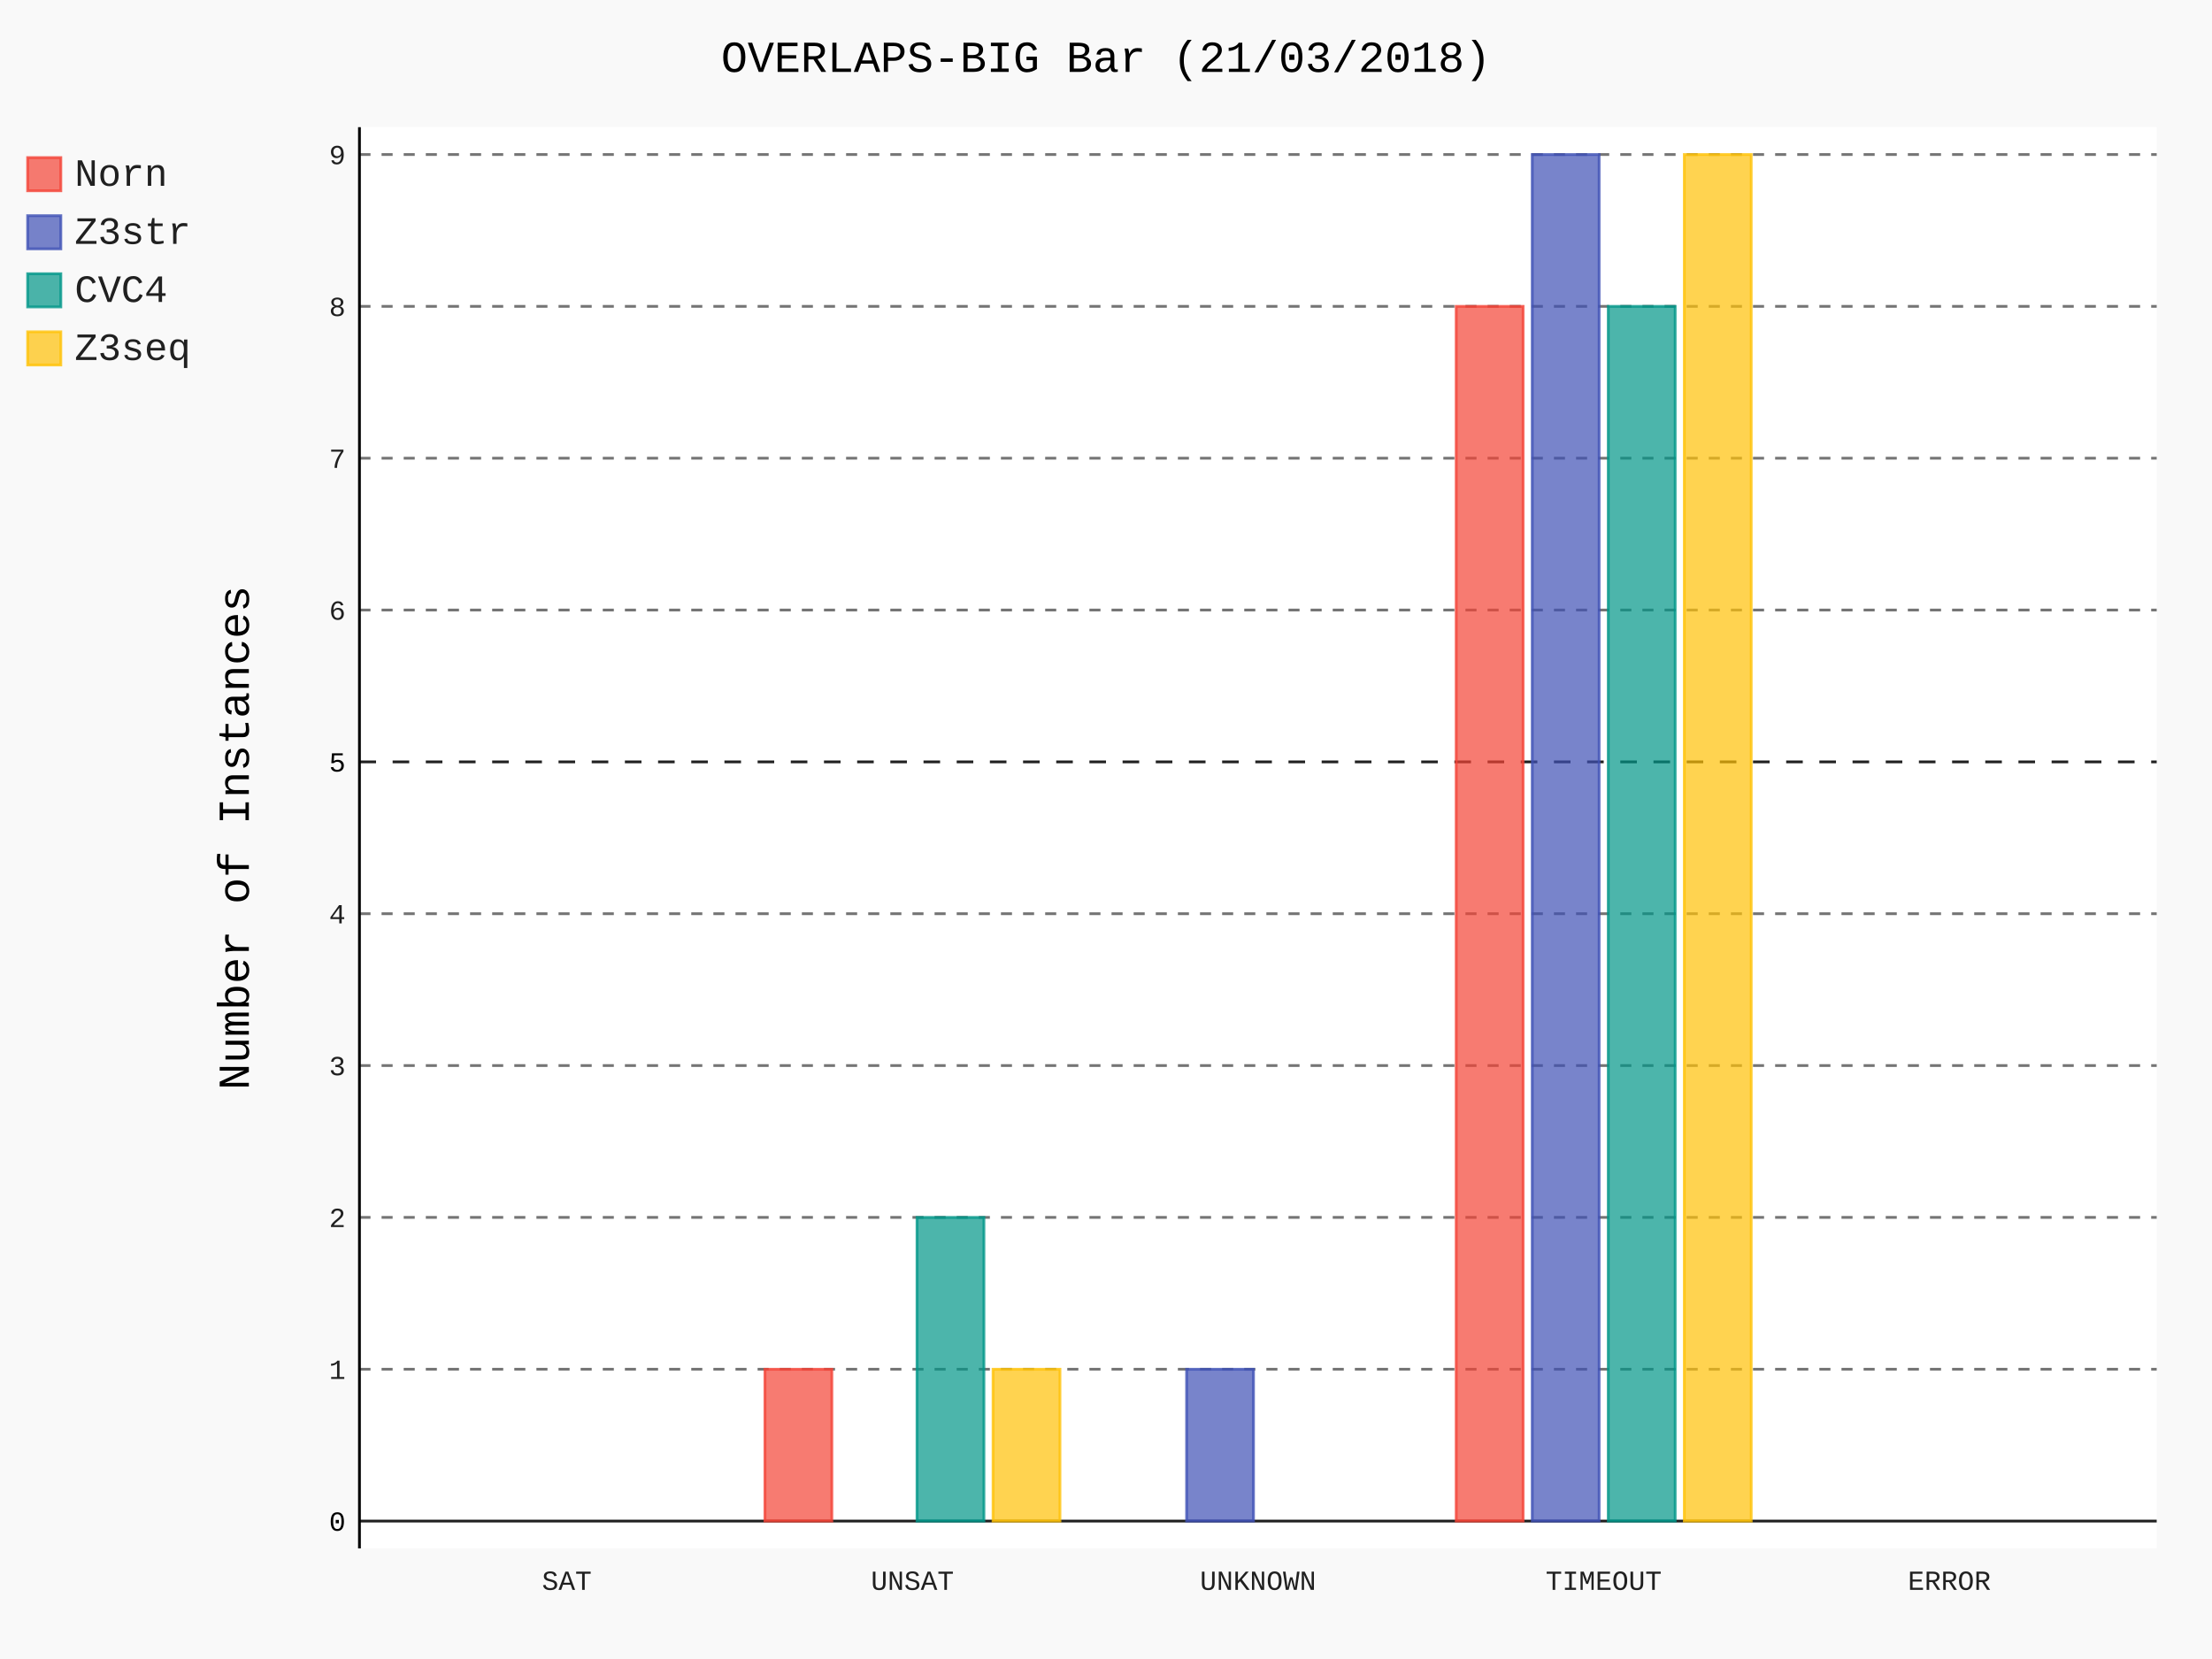
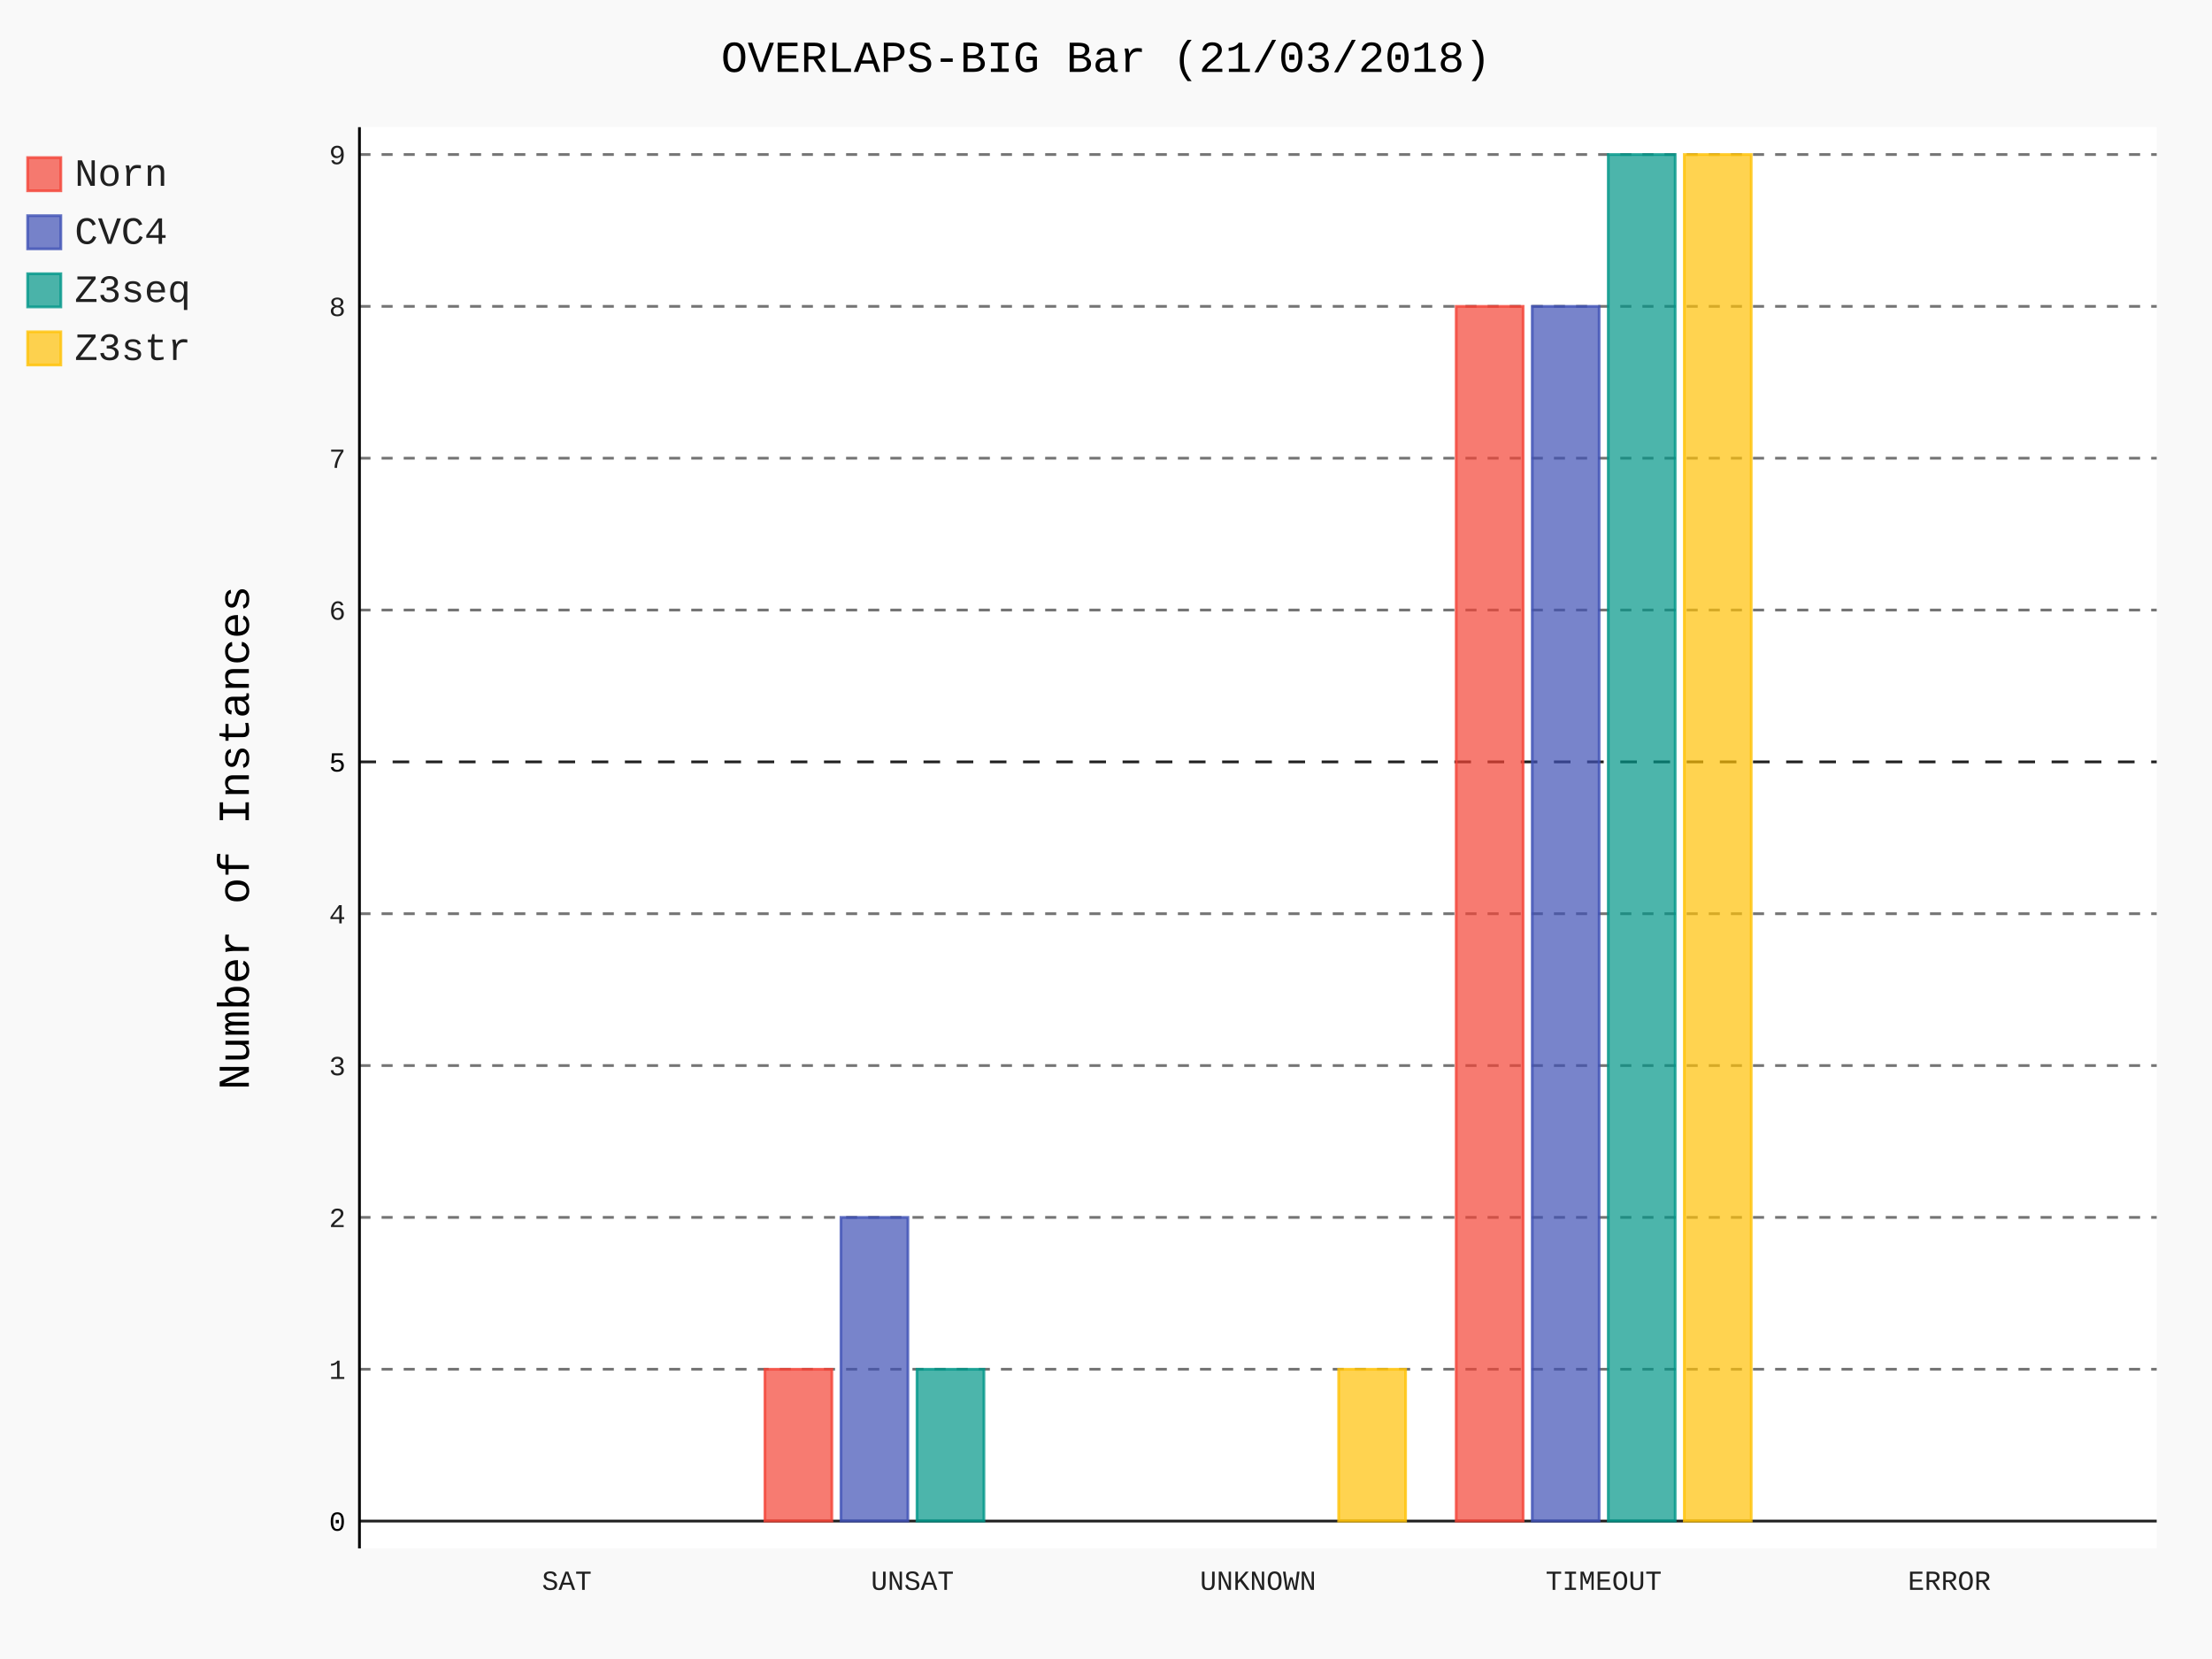
- <svg xmlns="http://www.w3.org/2000/svg" id="chart-b4fc7be3-95be-4db5-832b-5d155f554cd6" class="pygal-chart" viewBox="0 0 800 600">
+ <svg xmlns="http://www.w3.org/2000/svg" id="chart-c407a910-cbdc-4621-a8db-606b35103c0f" class="pygal-chart" viewBox="0 0 800 600">
  <defs>
-     <style type="text/css">#chart-b4fc7be3-95be-4db5-832b-5d155f554cd6{-webkit-user-select:none;-webkit-font-smoothing:antialiased;font-family:Consolas,"Liberation Mono",Menlo,Courier,monospace}#chart-b4fc7be3-95be-4db5-832b-5d155f554cd6 .title{font-family:Consolas,"Liberation Mono",Menlo,Courier,monospace;font-size:16px}#chart-b4fc7be3-95be-4db5-832b-5d155f554cd6 .legends .legend text{font-family:Consolas,"Liberation Mono",Menlo,Courier,monospace;font-size:14px}#chart-b4fc7be3-95be-4db5-832b-5d155f554cd6 .axis text{font-family:Consolas,"Liberation Mono",Menlo,Courier,monospace;font-size:10px}#chart-b4fc7be3-95be-4db5-832b-5d155f554cd6 .axis text.major{font-family:Consolas,"Liberation Mono",Menlo,Courier,monospace;font-size:10px}#chart-b4fc7be3-95be-4db5-832b-5d155f554cd6 .text-overlay text.value{font-family:Consolas,"Liberation Mono",Menlo,Courier,monospace;font-size:16px}#chart-b4fc7be3-95be-4db5-832b-5d155f554cd6 .text-overlay text.label{font-family:Consolas,"Liberation Mono",Menlo,Courier,monospace;font-size:10px}#chart-b4fc7be3-95be-4db5-832b-5d155f554cd6 .tooltip{font-family:Consolas,"Liberation Mono",Menlo,Courier,monospace;font-size:14px}#chart-b4fc7be3-95be-4db5-832b-5d155f554cd6 text.no_data{font-family:Consolas,"Liberation Mono",Menlo,Courier,monospace;font-size:64px}
- #chart-b4fc7be3-95be-4db5-832b-5d155f554cd6{background-color:rgba(249,249,249,1)}#chart-b4fc7be3-95be-4db5-832b-5d155f554cd6 path,#chart-b4fc7be3-95be-4db5-832b-5d155f554cd6 line,#chart-b4fc7be3-95be-4db5-832b-5d155f554cd6 rect,#chart-b4fc7be3-95be-4db5-832b-5d155f554cd6 circle{-webkit-transition:150ms;-moz-transition:150ms;transition:150ms}#chart-b4fc7be3-95be-4db5-832b-5d155f554cd6 .graph &gt; .background{fill:rgba(249,249,249,1)}#chart-b4fc7be3-95be-4db5-832b-5d155f554cd6 .plot &gt; .background{fill:rgba(255,255,255,1)}#chart-b4fc7be3-95be-4db5-832b-5d155f554cd6 .graph{fill:rgba(0,0,0,.87)}#chart-b4fc7be3-95be-4db5-832b-5d155f554cd6 text.no_data{fill:rgba(0,0,0,1)}#chart-b4fc7be3-95be-4db5-832b-5d155f554cd6 .title{fill:rgba(0,0,0,1)}#chart-b4fc7be3-95be-4db5-832b-5d155f554cd6 .legends .legend text{fill:rgba(0,0,0,.87)}#chart-b4fc7be3-95be-4db5-832b-5d155f554cd6 .legends .legend:hover text{fill:rgba(0,0,0,1)}#chart-b4fc7be3-95be-4db5-832b-5d155f554cd6 .axis .line{stroke:rgba(0,0,0,1)}#chart-b4fc7be3-95be-4db5-832b-5d155f554cd6 .axis .guide.line{stroke:rgba(0,0,0,.54)}#chart-b4fc7be3-95be-4db5-832b-5d155f554cd6 .axis .major.line{stroke:rgba(0,0,0,.87)}#chart-b4fc7be3-95be-4db5-832b-5d155f554cd6 .axis text.major{fill:rgba(0,0,0,1)}#chart-b4fc7be3-95be-4db5-832b-5d155f554cd6 .axis.y .guides:hover .guide.line,#chart-b4fc7be3-95be-4db5-832b-5d155f554cd6 .line-graph .axis.x .guides:hover .guide.line,#chart-b4fc7be3-95be-4db5-832b-5d155f554cd6 .stackedline-graph .axis.x .guides:hover .guide.line,#chart-b4fc7be3-95be-4db5-832b-5d155f554cd6 .xy-graph .axis.x .guides:hover .guide.line{stroke:rgba(0,0,0,1)}#chart-b4fc7be3-95be-4db5-832b-5d155f554cd6 .axis .guides:hover text{fill:rgba(0,0,0,1)}#chart-b4fc7be3-95be-4db5-832b-5d155f554cd6 .reactive{fill-opacity:.7;stroke-opacity:.8}#chart-b4fc7be3-95be-4db5-832b-5d155f554cd6 .ci{stroke:rgba(0,0,0,.87)}#chart-b4fc7be3-95be-4db5-832b-5d155f554cd6 .reactive.active,#chart-b4fc7be3-95be-4db5-832b-5d155f554cd6 .active .reactive{fill-opacity:.8;stroke-opacity:.9;stroke-width:4}#chart-b4fc7be3-95be-4db5-832b-5d155f554cd6 .ci .reactive.active{stroke-width:1.5}#chart-b4fc7be3-95be-4db5-832b-5d155f554cd6 .series text{fill:rgba(0,0,0,1)}#chart-b4fc7be3-95be-4db5-832b-5d155f554cd6 .tooltip rect{fill:rgba(255,255,255,1);stroke:rgba(0,0,0,1);-webkit-transition:opacity 150ms;-moz-transition:opacity 150ms;transition:opacity 150ms}#chart-b4fc7be3-95be-4db5-832b-5d155f554cd6 .tooltip .label{fill:rgba(0,0,0,.87)}#chart-b4fc7be3-95be-4db5-832b-5d155f554cd6 .tooltip .label{fill:rgba(0,0,0,.87)}#chart-b4fc7be3-95be-4db5-832b-5d155f554cd6 .tooltip .legend{font-size:.8em;fill:rgba(0,0,0,.54)}#chart-b4fc7be3-95be-4db5-832b-5d155f554cd6 .tooltip .x_label{font-size:.6em;fill:rgba(0,0,0,1)}#chart-b4fc7be3-95be-4db5-832b-5d155f554cd6 .tooltip .xlink{font-size:.5em;text-decoration:underline}#chart-b4fc7be3-95be-4db5-832b-5d155f554cd6 .tooltip .value{font-size:1.5em}#chart-b4fc7be3-95be-4db5-832b-5d155f554cd6 .bound{font-size:.5em}#chart-b4fc7be3-95be-4db5-832b-5d155f554cd6 .max-value{font-size:.75em;fill:rgba(0,0,0,.54)}#chart-b4fc7be3-95be-4db5-832b-5d155f554cd6 .map-element{fill:rgba(255,255,255,1);stroke:rgba(0,0,0,.54) !important}#chart-b4fc7be3-95be-4db5-832b-5d155f554cd6 .map-element .reactive{fill-opacity:inherit;stroke-opacity:inherit}#chart-b4fc7be3-95be-4db5-832b-5d155f554cd6 .color-0,#chart-b4fc7be3-95be-4db5-832b-5d155f554cd6 .color-0 a:visited{stroke:#F44336;fill:#F44336}#chart-b4fc7be3-95be-4db5-832b-5d155f554cd6 .color-1,#chart-b4fc7be3-95be-4db5-832b-5d155f554cd6 .color-1 a:visited{stroke:#3F51B5;fill:#3F51B5}#chart-b4fc7be3-95be-4db5-832b-5d155f554cd6 .color-2,#chart-b4fc7be3-95be-4db5-832b-5d155f554cd6 .color-2 a:visited{stroke:#009688;fill:#009688}#chart-b4fc7be3-95be-4db5-832b-5d155f554cd6 .color-3,#chart-b4fc7be3-95be-4db5-832b-5d155f554cd6 .color-3 a:visited{stroke:#FFC107;fill:#FFC107}#chart-b4fc7be3-95be-4db5-832b-5d155f554cd6 .text-overlay .color-0 text{fill:black}#chart-b4fc7be3-95be-4db5-832b-5d155f554cd6 .text-overlay .color-1 text{fill:black}#chart-b4fc7be3-95be-4db5-832b-5d155f554cd6 .text-overlay .color-2 text{fill:black}#chart-b4fc7be3-95be-4db5-832b-5d155f554cd6 .text-overlay .color-3 text{fill:black}
- #chart-b4fc7be3-95be-4db5-832b-5d155f554cd6 text.no_data{text-anchor:middle}#chart-b4fc7be3-95be-4db5-832b-5d155f554cd6 .guide.line{fill:none}#chart-b4fc7be3-95be-4db5-832b-5d155f554cd6 .centered{text-anchor:middle}#chart-b4fc7be3-95be-4db5-832b-5d155f554cd6 .title{text-anchor:middle}#chart-b4fc7be3-95be-4db5-832b-5d155f554cd6 .legends .legend text{fill-opacity:1}#chart-b4fc7be3-95be-4db5-832b-5d155f554cd6 .axis.x text{text-anchor:middle}#chart-b4fc7be3-95be-4db5-832b-5d155f554cd6 .axis.x:not(.web) text[transform]{text-anchor:start}#chart-b4fc7be3-95be-4db5-832b-5d155f554cd6 .axis.x:not(.web) text[transform].backwards{text-anchor:end}#chart-b4fc7be3-95be-4db5-832b-5d155f554cd6 .axis.y text{text-anchor:end}#chart-b4fc7be3-95be-4db5-832b-5d155f554cd6 .axis.y text[transform].backwards{text-anchor:start}#chart-b4fc7be3-95be-4db5-832b-5d155f554cd6 .axis.y2 text{text-anchor:start}#chart-b4fc7be3-95be-4db5-832b-5d155f554cd6 .axis.y2 text[transform].backwards{text-anchor:end}#chart-b4fc7be3-95be-4db5-832b-5d155f554cd6 .axis .guide.line{stroke-dasharray:4,4}#chart-b4fc7be3-95be-4db5-832b-5d155f554cd6 .axis .major.guide.line{stroke-dasharray:6,6}#chart-b4fc7be3-95be-4db5-832b-5d155f554cd6 .horizontal .axis.y .guide.line,#chart-b4fc7be3-95be-4db5-832b-5d155f554cd6 .horizontal .axis.y2 .guide.line,#chart-b4fc7be3-95be-4db5-832b-5d155f554cd6 .vertical .axis.x .guide.line{opacity:0}#chart-b4fc7be3-95be-4db5-832b-5d155f554cd6 .horizontal .axis.always_show .guide.line,#chart-b4fc7be3-95be-4db5-832b-5d155f554cd6 .vertical .axis.always_show .guide.line{opacity:1 !important}#chart-b4fc7be3-95be-4db5-832b-5d155f554cd6 .axis.y .guides:hover .guide.line,#chart-b4fc7be3-95be-4db5-832b-5d155f554cd6 .axis.y2 .guides:hover .guide.line,#chart-b4fc7be3-95be-4db5-832b-5d155f554cd6 .axis.x .guides:hover .guide.line{opacity:1}#chart-b4fc7be3-95be-4db5-832b-5d155f554cd6 .axis .guides:hover text{opacity:1}#chart-b4fc7be3-95be-4db5-832b-5d155f554cd6 .nofill{fill:none}#chart-b4fc7be3-95be-4db5-832b-5d155f554cd6 .subtle-fill{fill-opacity:.2}#chart-b4fc7be3-95be-4db5-832b-5d155f554cd6 .dot{stroke-width:1px;fill-opacity:1}#chart-b4fc7be3-95be-4db5-832b-5d155f554cd6 .dot.active{stroke-width:5px}#chart-b4fc7be3-95be-4db5-832b-5d155f554cd6 .dot.negative{fill:transparent}#chart-b4fc7be3-95be-4db5-832b-5d155f554cd6 text,#chart-b4fc7be3-95be-4db5-832b-5d155f554cd6 tspan{stroke:none !important}#chart-b4fc7be3-95be-4db5-832b-5d155f554cd6 .series text.active{opacity:1}#chart-b4fc7be3-95be-4db5-832b-5d155f554cd6 .tooltip rect{fill-opacity:.95;stroke-width:.5}#chart-b4fc7be3-95be-4db5-832b-5d155f554cd6 .tooltip text{fill-opacity:1}#chart-b4fc7be3-95be-4db5-832b-5d155f554cd6 .showable{visibility:hidden}#chart-b4fc7be3-95be-4db5-832b-5d155f554cd6 .showable.shown{visibility:visible}#chart-b4fc7be3-95be-4db5-832b-5d155f554cd6 .gauge-background{fill:rgba(229,229,229,1);stroke:none}#chart-b4fc7be3-95be-4db5-832b-5d155f554cd6 .bg-lines{stroke:rgba(249,249,249,1);stroke-width:2px}</style>
+     <style type="text/css">#chart-c407a910-cbdc-4621-a8db-606b35103c0f{-webkit-user-select:none;-webkit-font-smoothing:antialiased;font-family:Consolas,"Liberation Mono",Menlo,Courier,monospace}#chart-c407a910-cbdc-4621-a8db-606b35103c0f .title{font-family:Consolas,"Liberation Mono",Menlo,Courier,monospace;font-size:16px}#chart-c407a910-cbdc-4621-a8db-606b35103c0f .legends .legend text{font-family:Consolas,"Liberation Mono",Menlo,Courier,monospace;font-size:14px}#chart-c407a910-cbdc-4621-a8db-606b35103c0f .axis text{font-family:Consolas,"Liberation Mono",Menlo,Courier,monospace;font-size:10px}#chart-c407a910-cbdc-4621-a8db-606b35103c0f .axis text.major{font-family:Consolas,"Liberation Mono",Menlo,Courier,monospace;font-size:10px}#chart-c407a910-cbdc-4621-a8db-606b35103c0f .text-overlay text.value{font-family:Consolas,"Liberation Mono",Menlo,Courier,monospace;font-size:16px}#chart-c407a910-cbdc-4621-a8db-606b35103c0f .text-overlay text.label{font-family:Consolas,"Liberation Mono",Menlo,Courier,monospace;font-size:10px}#chart-c407a910-cbdc-4621-a8db-606b35103c0f .tooltip{font-family:Consolas,"Liberation Mono",Menlo,Courier,monospace;font-size:14px}#chart-c407a910-cbdc-4621-a8db-606b35103c0f text.no_data{font-family:Consolas,"Liberation Mono",Menlo,Courier,monospace;font-size:64px}
+ #chart-c407a910-cbdc-4621-a8db-606b35103c0f{background-color:rgba(249,249,249,1)}#chart-c407a910-cbdc-4621-a8db-606b35103c0f path,#chart-c407a910-cbdc-4621-a8db-606b35103c0f line,#chart-c407a910-cbdc-4621-a8db-606b35103c0f rect,#chart-c407a910-cbdc-4621-a8db-606b35103c0f circle{-webkit-transition:150ms;-moz-transition:150ms;transition:150ms}#chart-c407a910-cbdc-4621-a8db-606b35103c0f .graph &gt; .background{fill:rgba(249,249,249,1)}#chart-c407a910-cbdc-4621-a8db-606b35103c0f .plot &gt; .background{fill:rgba(255,255,255,1)}#chart-c407a910-cbdc-4621-a8db-606b35103c0f .graph{fill:rgba(0,0,0,.87)}#chart-c407a910-cbdc-4621-a8db-606b35103c0f text.no_data{fill:rgba(0,0,0,1)}#chart-c407a910-cbdc-4621-a8db-606b35103c0f .title{fill:rgba(0,0,0,1)}#chart-c407a910-cbdc-4621-a8db-606b35103c0f .legends .legend text{fill:rgba(0,0,0,.87)}#chart-c407a910-cbdc-4621-a8db-606b35103c0f .legends .legend:hover text{fill:rgba(0,0,0,1)}#chart-c407a910-cbdc-4621-a8db-606b35103c0f .axis .line{stroke:rgba(0,0,0,1)}#chart-c407a910-cbdc-4621-a8db-606b35103c0f .axis .guide.line{stroke:rgba(0,0,0,.54)}#chart-c407a910-cbdc-4621-a8db-606b35103c0f .axis .major.line{stroke:rgba(0,0,0,.87)}#chart-c407a910-cbdc-4621-a8db-606b35103c0f .axis text.major{fill:rgba(0,0,0,1)}#chart-c407a910-cbdc-4621-a8db-606b35103c0f .axis.y .guides:hover .guide.line,#chart-c407a910-cbdc-4621-a8db-606b35103c0f .line-graph .axis.x .guides:hover .guide.line,#chart-c407a910-cbdc-4621-a8db-606b35103c0f .stackedline-graph .axis.x .guides:hover .guide.line,#chart-c407a910-cbdc-4621-a8db-606b35103c0f .xy-graph .axis.x .guides:hover .guide.line{stroke:rgba(0,0,0,1)}#chart-c407a910-cbdc-4621-a8db-606b35103c0f .axis .guides:hover text{fill:rgba(0,0,0,1)}#chart-c407a910-cbdc-4621-a8db-606b35103c0f .reactive{fill-opacity:.7;stroke-opacity:.8}#chart-c407a910-cbdc-4621-a8db-606b35103c0f .ci{stroke:rgba(0,0,0,.87)}#chart-c407a910-cbdc-4621-a8db-606b35103c0f .reactive.active,#chart-c407a910-cbdc-4621-a8db-606b35103c0f .active .reactive{fill-opacity:.8;stroke-opacity:.9;stroke-width:4}#chart-c407a910-cbdc-4621-a8db-606b35103c0f .ci .reactive.active{stroke-width:1.5}#chart-c407a910-cbdc-4621-a8db-606b35103c0f .series text{fill:rgba(0,0,0,1)}#chart-c407a910-cbdc-4621-a8db-606b35103c0f .tooltip rect{fill:rgba(255,255,255,1);stroke:rgba(0,0,0,1);-webkit-transition:opacity 150ms;-moz-transition:opacity 150ms;transition:opacity 150ms}#chart-c407a910-cbdc-4621-a8db-606b35103c0f .tooltip .label{fill:rgba(0,0,0,.87)}#chart-c407a910-cbdc-4621-a8db-606b35103c0f .tooltip .label{fill:rgba(0,0,0,.87)}#chart-c407a910-cbdc-4621-a8db-606b35103c0f .tooltip .legend{font-size:.8em;fill:rgba(0,0,0,.54)}#chart-c407a910-cbdc-4621-a8db-606b35103c0f .tooltip .x_label{font-size:.6em;fill:rgba(0,0,0,1)}#chart-c407a910-cbdc-4621-a8db-606b35103c0f .tooltip .xlink{font-size:.5em;text-decoration:underline}#chart-c407a910-cbdc-4621-a8db-606b35103c0f .tooltip .value{font-size:1.5em}#chart-c407a910-cbdc-4621-a8db-606b35103c0f .bound{font-size:.5em}#chart-c407a910-cbdc-4621-a8db-606b35103c0f .max-value{font-size:.75em;fill:rgba(0,0,0,.54)}#chart-c407a910-cbdc-4621-a8db-606b35103c0f .map-element{fill:rgba(255,255,255,1);stroke:rgba(0,0,0,.54) !important}#chart-c407a910-cbdc-4621-a8db-606b35103c0f .map-element .reactive{fill-opacity:inherit;stroke-opacity:inherit}#chart-c407a910-cbdc-4621-a8db-606b35103c0f .color-0,#chart-c407a910-cbdc-4621-a8db-606b35103c0f .color-0 a:visited{stroke:#F44336;fill:#F44336}#chart-c407a910-cbdc-4621-a8db-606b35103c0f .color-1,#chart-c407a910-cbdc-4621-a8db-606b35103c0f .color-1 a:visited{stroke:#3F51B5;fill:#3F51B5}#chart-c407a910-cbdc-4621-a8db-606b35103c0f .color-2,#chart-c407a910-cbdc-4621-a8db-606b35103c0f .color-2 a:visited{stroke:#009688;fill:#009688}#chart-c407a910-cbdc-4621-a8db-606b35103c0f .color-3,#chart-c407a910-cbdc-4621-a8db-606b35103c0f .color-3 a:visited{stroke:#FFC107;fill:#FFC107}#chart-c407a910-cbdc-4621-a8db-606b35103c0f .text-overlay .color-0 text{fill:black}#chart-c407a910-cbdc-4621-a8db-606b35103c0f .text-overlay .color-1 text{fill:black}#chart-c407a910-cbdc-4621-a8db-606b35103c0f .text-overlay .color-2 text{fill:black}#chart-c407a910-cbdc-4621-a8db-606b35103c0f .text-overlay .color-3 text{fill:black}
+ #chart-c407a910-cbdc-4621-a8db-606b35103c0f text.no_data{text-anchor:middle}#chart-c407a910-cbdc-4621-a8db-606b35103c0f .guide.line{fill:none}#chart-c407a910-cbdc-4621-a8db-606b35103c0f .centered{text-anchor:middle}#chart-c407a910-cbdc-4621-a8db-606b35103c0f .title{text-anchor:middle}#chart-c407a910-cbdc-4621-a8db-606b35103c0f .legends .legend text{fill-opacity:1}#chart-c407a910-cbdc-4621-a8db-606b35103c0f .axis.x text{text-anchor:middle}#chart-c407a910-cbdc-4621-a8db-606b35103c0f .axis.x:not(.web) text[transform]{text-anchor:start}#chart-c407a910-cbdc-4621-a8db-606b35103c0f .axis.x:not(.web) text[transform].backwards{text-anchor:end}#chart-c407a910-cbdc-4621-a8db-606b35103c0f .axis.y text{text-anchor:end}#chart-c407a910-cbdc-4621-a8db-606b35103c0f .axis.y text[transform].backwards{text-anchor:start}#chart-c407a910-cbdc-4621-a8db-606b35103c0f .axis.y2 text{text-anchor:start}#chart-c407a910-cbdc-4621-a8db-606b35103c0f .axis.y2 text[transform].backwards{text-anchor:end}#chart-c407a910-cbdc-4621-a8db-606b35103c0f .axis .guide.line{stroke-dasharray:4,4}#chart-c407a910-cbdc-4621-a8db-606b35103c0f .axis .major.guide.line{stroke-dasharray:6,6}#chart-c407a910-cbdc-4621-a8db-606b35103c0f .horizontal .axis.y .guide.line,#chart-c407a910-cbdc-4621-a8db-606b35103c0f .horizontal .axis.y2 .guide.line,#chart-c407a910-cbdc-4621-a8db-606b35103c0f .vertical .axis.x .guide.line{opacity:0}#chart-c407a910-cbdc-4621-a8db-606b35103c0f .horizontal .axis.always_show .guide.line,#chart-c407a910-cbdc-4621-a8db-606b35103c0f .vertical .axis.always_show .guide.line{opacity:1 !important}#chart-c407a910-cbdc-4621-a8db-606b35103c0f .axis.y .guides:hover .guide.line,#chart-c407a910-cbdc-4621-a8db-606b35103c0f .axis.y2 .guides:hover .guide.line,#chart-c407a910-cbdc-4621-a8db-606b35103c0f .axis.x .guides:hover .guide.line{opacity:1}#chart-c407a910-cbdc-4621-a8db-606b35103c0f .axis .guides:hover text{opacity:1}#chart-c407a910-cbdc-4621-a8db-606b35103c0f .nofill{fill:none}#chart-c407a910-cbdc-4621-a8db-606b35103c0f .subtle-fill{fill-opacity:.2}#chart-c407a910-cbdc-4621-a8db-606b35103c0f .dot{stroke-width:1px;fill-opacity:1}#chart-c407a910-cbdc-4621-a8db-606b35103c0f .dot.active{stroke-width:5px}#chart-c407a910-cbdc-4621-a8db-606b35103c0f .dot.negative{fill:transparent}#chart-c407a910-cbdc-4621-a8db-606b35103c0f text,#chart-c407a910-cbdc-4621-a8db-606b35103c0f tspan{stroke:none !important}#chart-c407a910-cbdc-4621-a8db-606b35103c0f .series text.active{opacity:1}#chart-c407a910-cbdc-4621-a8db-606b35103c0f .tooltip rect{fill-opacity:.95;stroke-width:.5}#chart-c407a910-cbdc-4621-a8db-606b35103c0f .tooltip text{fill-opacity:1}#chart-c407a910-cbdc-4621-a8db-606b35103c0f .showable{visibility:hidden}#chart-c407a910-cbdc-4621-a8db-606b35103c0f .showable.shown{visibility:visible}#chart-c407a910-cbdc-4621-a8db-606b35103c0f .gauge-background{fill:rgba(229,229,229,1);stroke:none}#chart-c407a910-cbdc-4621-a8db-606b35103c0f .bg-lines{stroke:rgba(249,249,249,1);stroke-width:2px}</style>
  </defs>
  <g class="graph bar-graph vertical">
    <rect class="background" height="600" width="800" x="0" y="0" />
    <g class="plot" transform="translate(130, 46)">
      <rect class="background" height="514" width="650.0" x="0" y="0" />
      <g class="axis y always_show">
        <g class="guides">
          <path class="axis major line" d="M0 504.115 h650" />
          <text class="major" x="-5" y="507.615">0</text>
        </g>
        <g class="guides">
          <path class="guide line" d="M0 449.201 h650" />
          <text class="" x="-5" y="452.701">1</text>
        </g>
        <g class="guides">
          <path class="guide line" d="M0 394.286 h650" />
          <text class="" x="-5" y="397.786">2</text>
        </g>
        <g class="guides">
          <path class="guide line" d="M0 339.372 h650" />
          <text class="" x="-5" y="342.872">3</text>
        </g>
        <g class="guides">
          <path class="guide line" d="M0 284.457 h650" />
          <text class="" x="-5" y="287.957">4</text>
        </g>
        <g class="guides">
          <path class="major guide line" d="M0 229.543 h650" />
          <text class="major" x="-5" y="233.043">5</text>
        </g>
        <g class="guides">
          <path class="guide line" d="M0 174.628 h650" />
          <text class="" x="-5" y="178.128">6</text>
        </g>
        <g class="guides">
          <path class="guide line" d="M0 119.714 h650" />
          <text class="" x="-5" y="123.214">7</text>
        </g>
        <g class="guides">
          <path class="guide line" d="M0 64.799 h650" />
          <text class="" x="-5" y="68.299">8</text>
        </g>
        <g class="guides">
          <path class="guide line" d="M0 9.885 h650" />
          <text class="" x="-5" y="13.385">9</text>
        </g>
      </g>
      <g class="axis x">
        <path class="line" d="M0 0 v514" />
        <g class="guides">
          <path class="guide line" d="M75 0 v514" />
          <text class="" x="75.0" y="529.0">SAT</text>
        </g>
        <g class="guides">
          <path class="guide line" d="M200 0 v514" />
          <text class="" x="200.0" y="529.0">UNSAT</text>
        </g>
        <g class="guides">
          <path class="guide line" d="M325 0 v514" />
          <text class="" x="325.0" y="529.0">UNKNOWN</text>
        </g>
        <g class="guides">
          <path class="guide line" d="M450 0 v514" />
          <text class="" x="450.0" y="529.0">TIMEOUT</text>
        </g>
        <g class="guides">
          <path class="guide line" d="M575 0 v514" />
          <text class="" x="575.0" y="529.0">ERROR</text>
        </g>
      </g>
      <g class="series serie-0 color-0">
        <g class="bars">
          <g class="bar">
            <rect class="rect reactive tooltip-trigger" height="0.0" rx="0" ry="0" width="24.2" x="21.65" y="504.115" />
          </g>
          <g class="bar">
            <rect class="rect reactive tooltip-trigger" height="54.915" rx="0" ry="0" width="24.2" x="146.65" y="449.201" />
          </g>
          <g class="bar">
            <rect class="rect reactive tooltip-trigger" height="0.0" rx="0" ry="0" width="24.2" x="271.65" y="504.115" />
          </g>
          <g class="bar">
            <rect class="rect reactive tooltip-trigger" height="439.316" rx="0" ry="0" width="24.2" x="396.65" y="64.799" />
          </g>
          <g class="bar">
            <rect class="rect reactive tooltip-trigger" height="0.0" rx="0" ry="0" width="24.2" x="521.65" y="504.115" />
          </g>
        </g>
      </g>
      <g class="series serie-1 color-1">
        <g class="bars">
          <g class="bar">
            <rect class="rect reactive tooltip-trigger" height="0.0" rx="0" ry="0" width="24.2" x="49.15" y="504.115" />
          </g>
          <g class="bar">
-             <rect class="rect reactive tooltip-trigger" height="0.0" rx="0" ry="0" width="24.2" x="174.15" y="504.115" />
+             <rect class="rect reactive tooltip-trigger" height="109.829" rx="0" ry="0" width="24.2" x="174.15" y="394.286" />
          </g>
          <g class="bar">
-             <rect class="rect reactive tooltip-trigger" height="54.915" rx="0" ry="0" width="24.2" x="299.15" y="449.201" />
+             <rect class="rect reactive tooltip-trigger" height="0.0" rx="0" ry="0" width="24.2" x="299.15" y="504.115" />
          </g>
          <g class="bar">
-             <rect class="rect reactive tooltip-trigger" height="494.231" rx="0" ry="0" width="24.2" x="424.15" y="9.885" />
+             <rect class="rect reactive tooltip-trigger" height="439.316" rx="0" ry="0" width="24.2" x="424.15" y="64.799" />
          </g>
          <g class="bar">
            <rect class="rect reactive tooltip-trigger" height="0.0" rx="0" ry="0" width="24.2" x="549.15" y="504.115" />
          </g>
        </g>
      </g>
      <g class="series serie-2 color-2">
        <g class="bars">
          <g class="bar">
            <rect class="rect reactive tooltip-trigger" height="0.0" rx="0" ry="0" width="24.2" x="76.65" y="504.115" />
          </g>
          <g class="bar">
-             <rect class="rect reactive tooltip-trigger" height="109.829" rx="0" ry="0" width="24.2" x="201.65" y="394.286" />
+             <rect class="rect reactive tooltip-trigger" height="54.915" rx="0" ry="0" width="24.2" x="201.65" y="449.201" />
          </g>
          <g class="bar">
            <rect class="rect reactive tooltip-trigger" height="0.0" rx="0" ry="0" width="24.2" x="326.65" y="504.115" />
          </g>
          <g class="bar">
-             <rect class="rect reactive tooltip-trigger" height="439.316" rx="0" ry="0" width="24.2" x="451.65" y="64.799" />
+             <rect class="rect reactive tooltip-trigger" height="494.231" rx="0" ry="0" width="24.2" x="451.65" y="9.885" />
          </g>
          <g class="bar">
            <rect class="rect reactive tooltip-trigger" height="0.0" rx="0" ry="0" width="24.2" x="576.65" y="504.115" />
          </g>
        </g>
      </g>
      <g class="series serie-3 color-3">
        <g class="bars">
          <g class="bar">
            <rect class="rect reactive tooltip-trigger" height="0.0" rx="0" ry="0" width="24.2" x="104.15" y="504.115" />
          </g>
          <g class="bar">
-             <rect class="rect reactive tooltip-trigger" height="54.915" rx="0" ry="0" width="24.2" x="229.15" y="449.201" />
+             <rect class="rect reactive tooltip-trigger" height="0.0" rx="0" ry="0" width="24.2" x="229.15" y="504.115" />
          </g>
          <g class="bar">
-             <rect class="rect reactive tooltip-trigger" height="0.0" rx="0" ry="0" width="24.2" x="354.15" y="504.115" />
+             <rect class="rect reactive tooltip-trigger" height="54.915" rx="0" ry="0" width="24.2" x="354.15" y="449.201" />
          </g>
          <g class="bar">
            <rect class="rect reactive tooltip-trigger" height="494.231" rx="0" ry="0" width="24.2" x="479.15" y="9.885" />
          </g>
          <g class="bar">
            <rect class="rect reactive tooltip-trigger" height="0.0" rx="0" ry="0" width="24.2" x="604.15" y="504.115" />
          </g>
        </g>
      </g>
    </g>
    <g class="titles">
      <text class="title plot_title" x="400.0" y="26">OVERLAPS-BIG Bar (21/03/2018)</text>
      <text class="title" x="64.0" y="329.0" transform="rotate(-90 64 303)">Number of Instances</text>
    </g>
    <g class="plot overlay" transform="translate(130, 46)">
      <g class="series serie-0 color-0" />
      <g class="series serie-1 color-1" />
      <g class="series serie-2 color-2" />
      <g class="series serie-3 color-3" />
    </g>
    <g class="plot text-overlay" transform="translate(130, 46)">
      <g class="series serie-0 color-0" />
      <g class="series serie-1 color-1" />
      <g class="series serie-2 color-2" />
      <g class="series serie-3 color-3" />
    </g>
    <g class="plot tooltip-overlay" transform="translate(130, 46)">
      <g class="tooltip" style="opacity: 0" transform="translate(0 0)">
        <rect class="tooltip-box" height="0" rx="10" ry="10" width="0" />
        <g class="text" />
      </g>
    </g>
    <g class="legends" transform="translate(10, 56)">
      <g class="legend reactive activate-serie" id="activate-serie-0">
        <rect class="color-0 reactive" height="12" width="12" x="0.0" y="1.0" />
        <text x="17.0" y="11.2">Norn</text>
      </g>
      <g class="legend reactive activate-serie" id="activate-serie-1">
        <rect class="color-1 reactive" height="12" width="12" x="0.0" y="22.0" />
-         <text x="17.0" y="32.2">Z3str</text>
+         <text x="17.0" y="32.2">CVC4</text>
      </g>
      <g class="legend reactive activate-serie" id="activate-serie-2">
        <rect class="color-2 reactive" height="12" width="12" x="0.0" y="43.0" />
-         <text x="17.0" y="53.2">CVC4</text>
+         <text x="17.0" y="53.2">Z3seq</text>
      </g>
      <g class="legend reactive activate-serie" id="activate-serie-3">
        <rect class="color-3 reactive" height="12" width="12" x="0.0" y="64.0" />
-         <text x="17.0" y="74.2">Z3seq</text>
+         <text x="17.0" y="74.2">Z3str</text>
      </g>
    </g>
    <g class="legends" transform="translate(790, 56)" />
  </g>
</svg>
